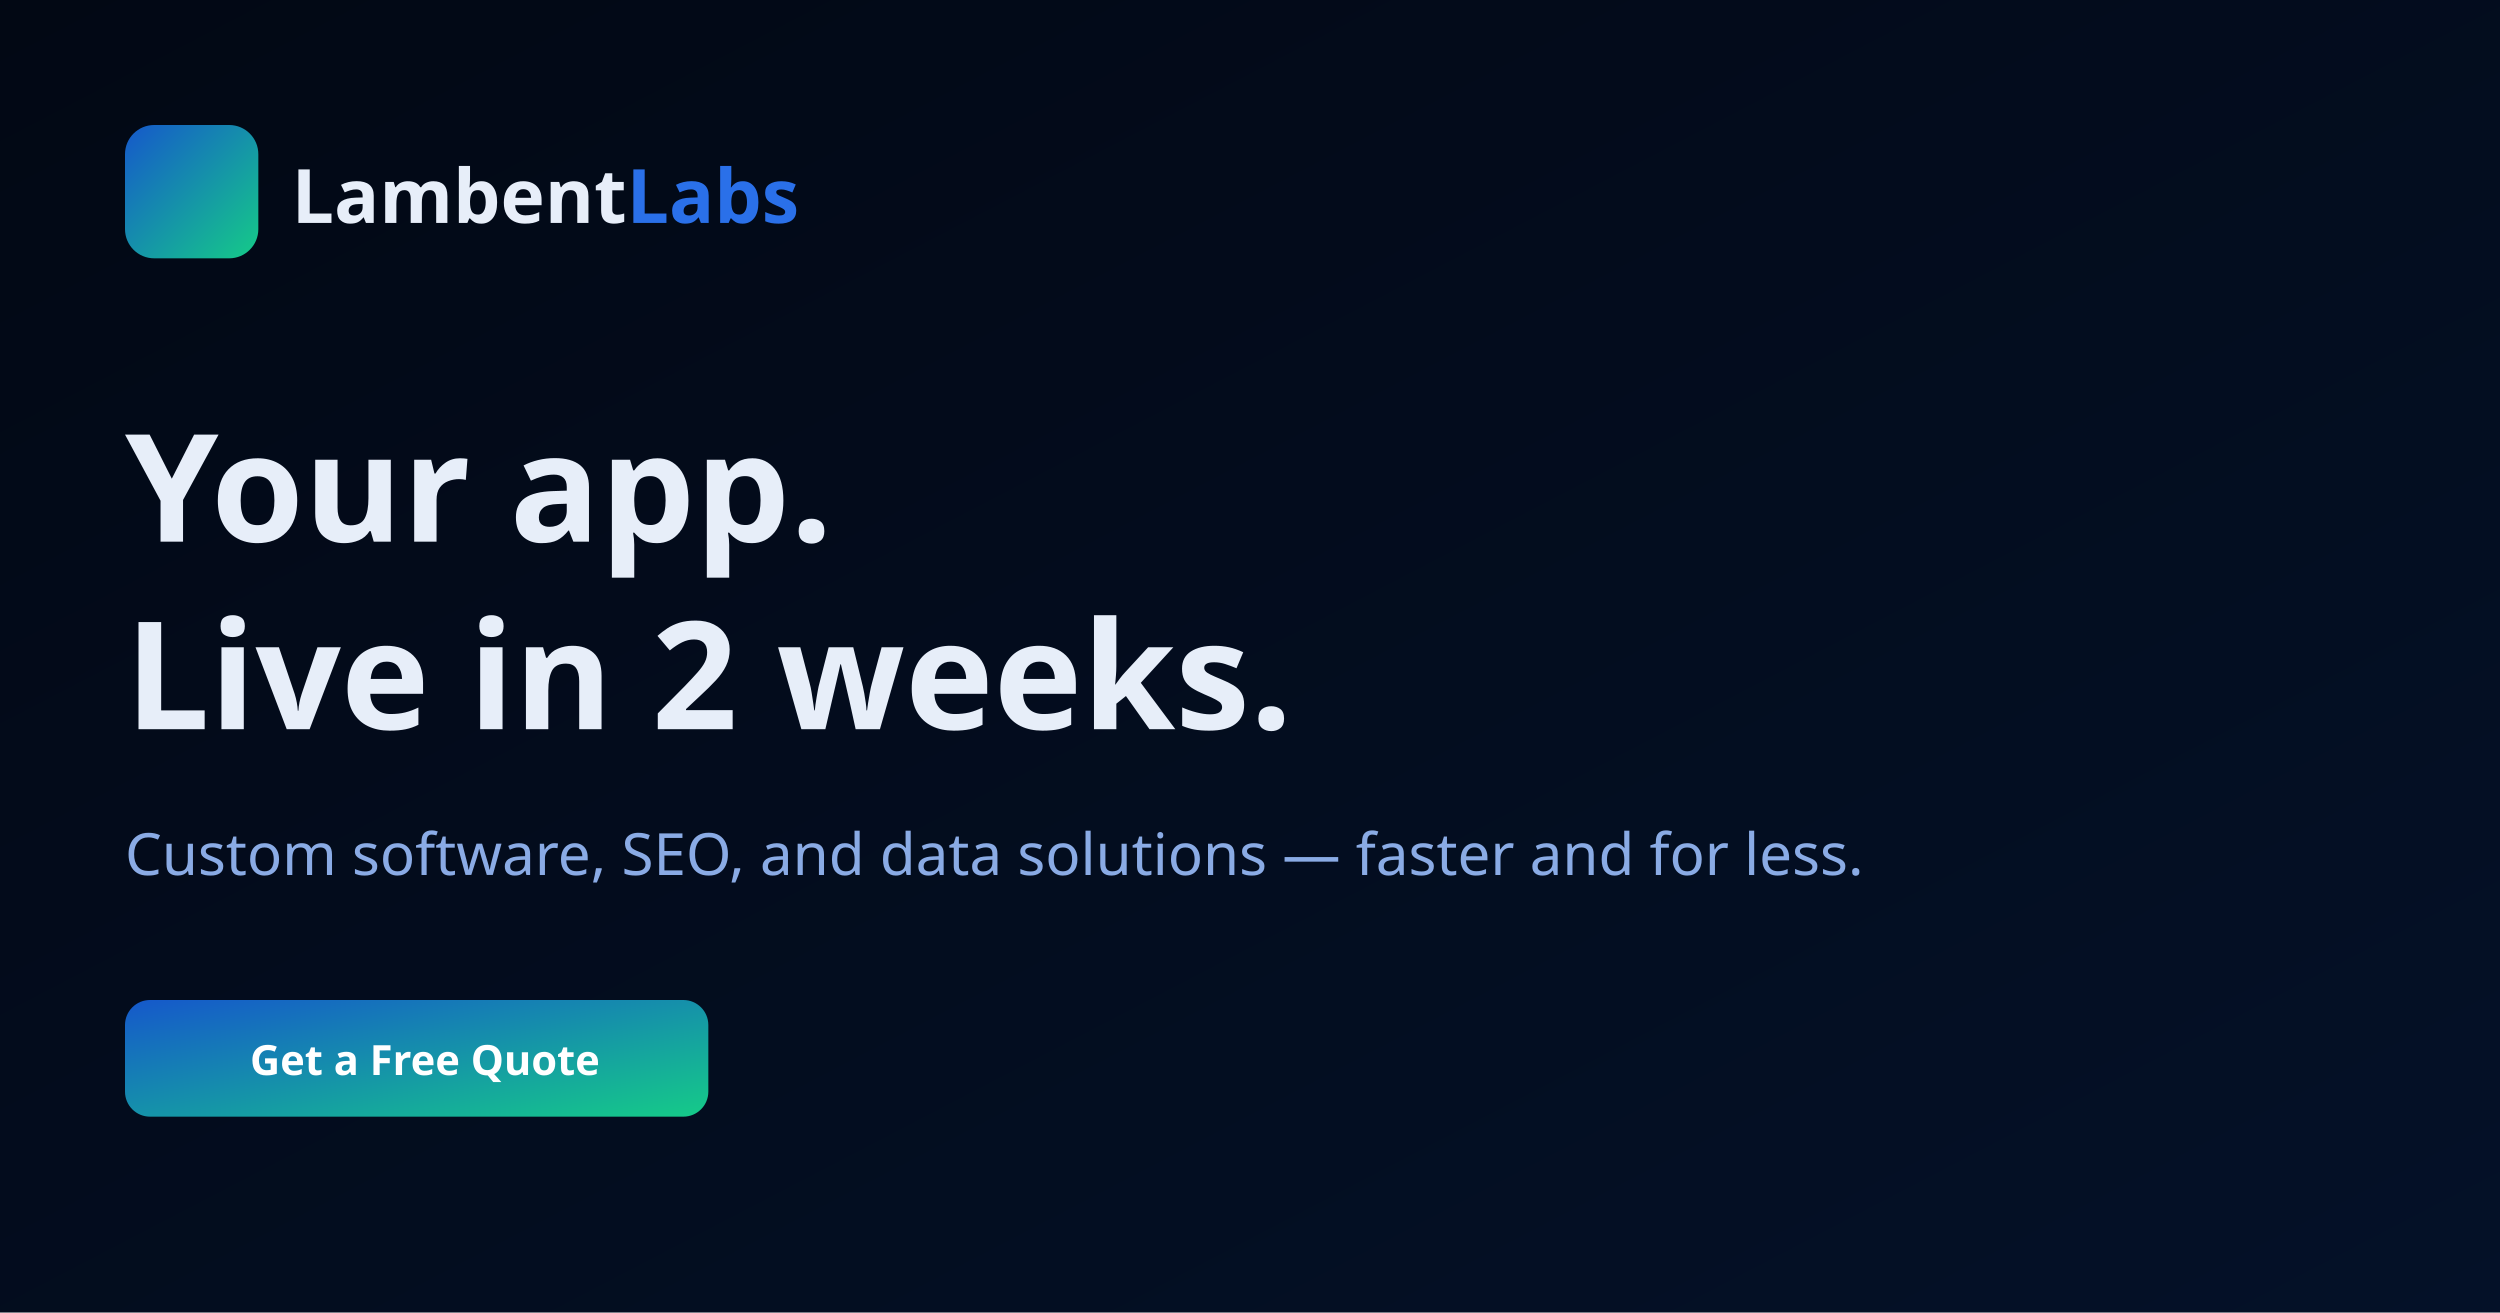
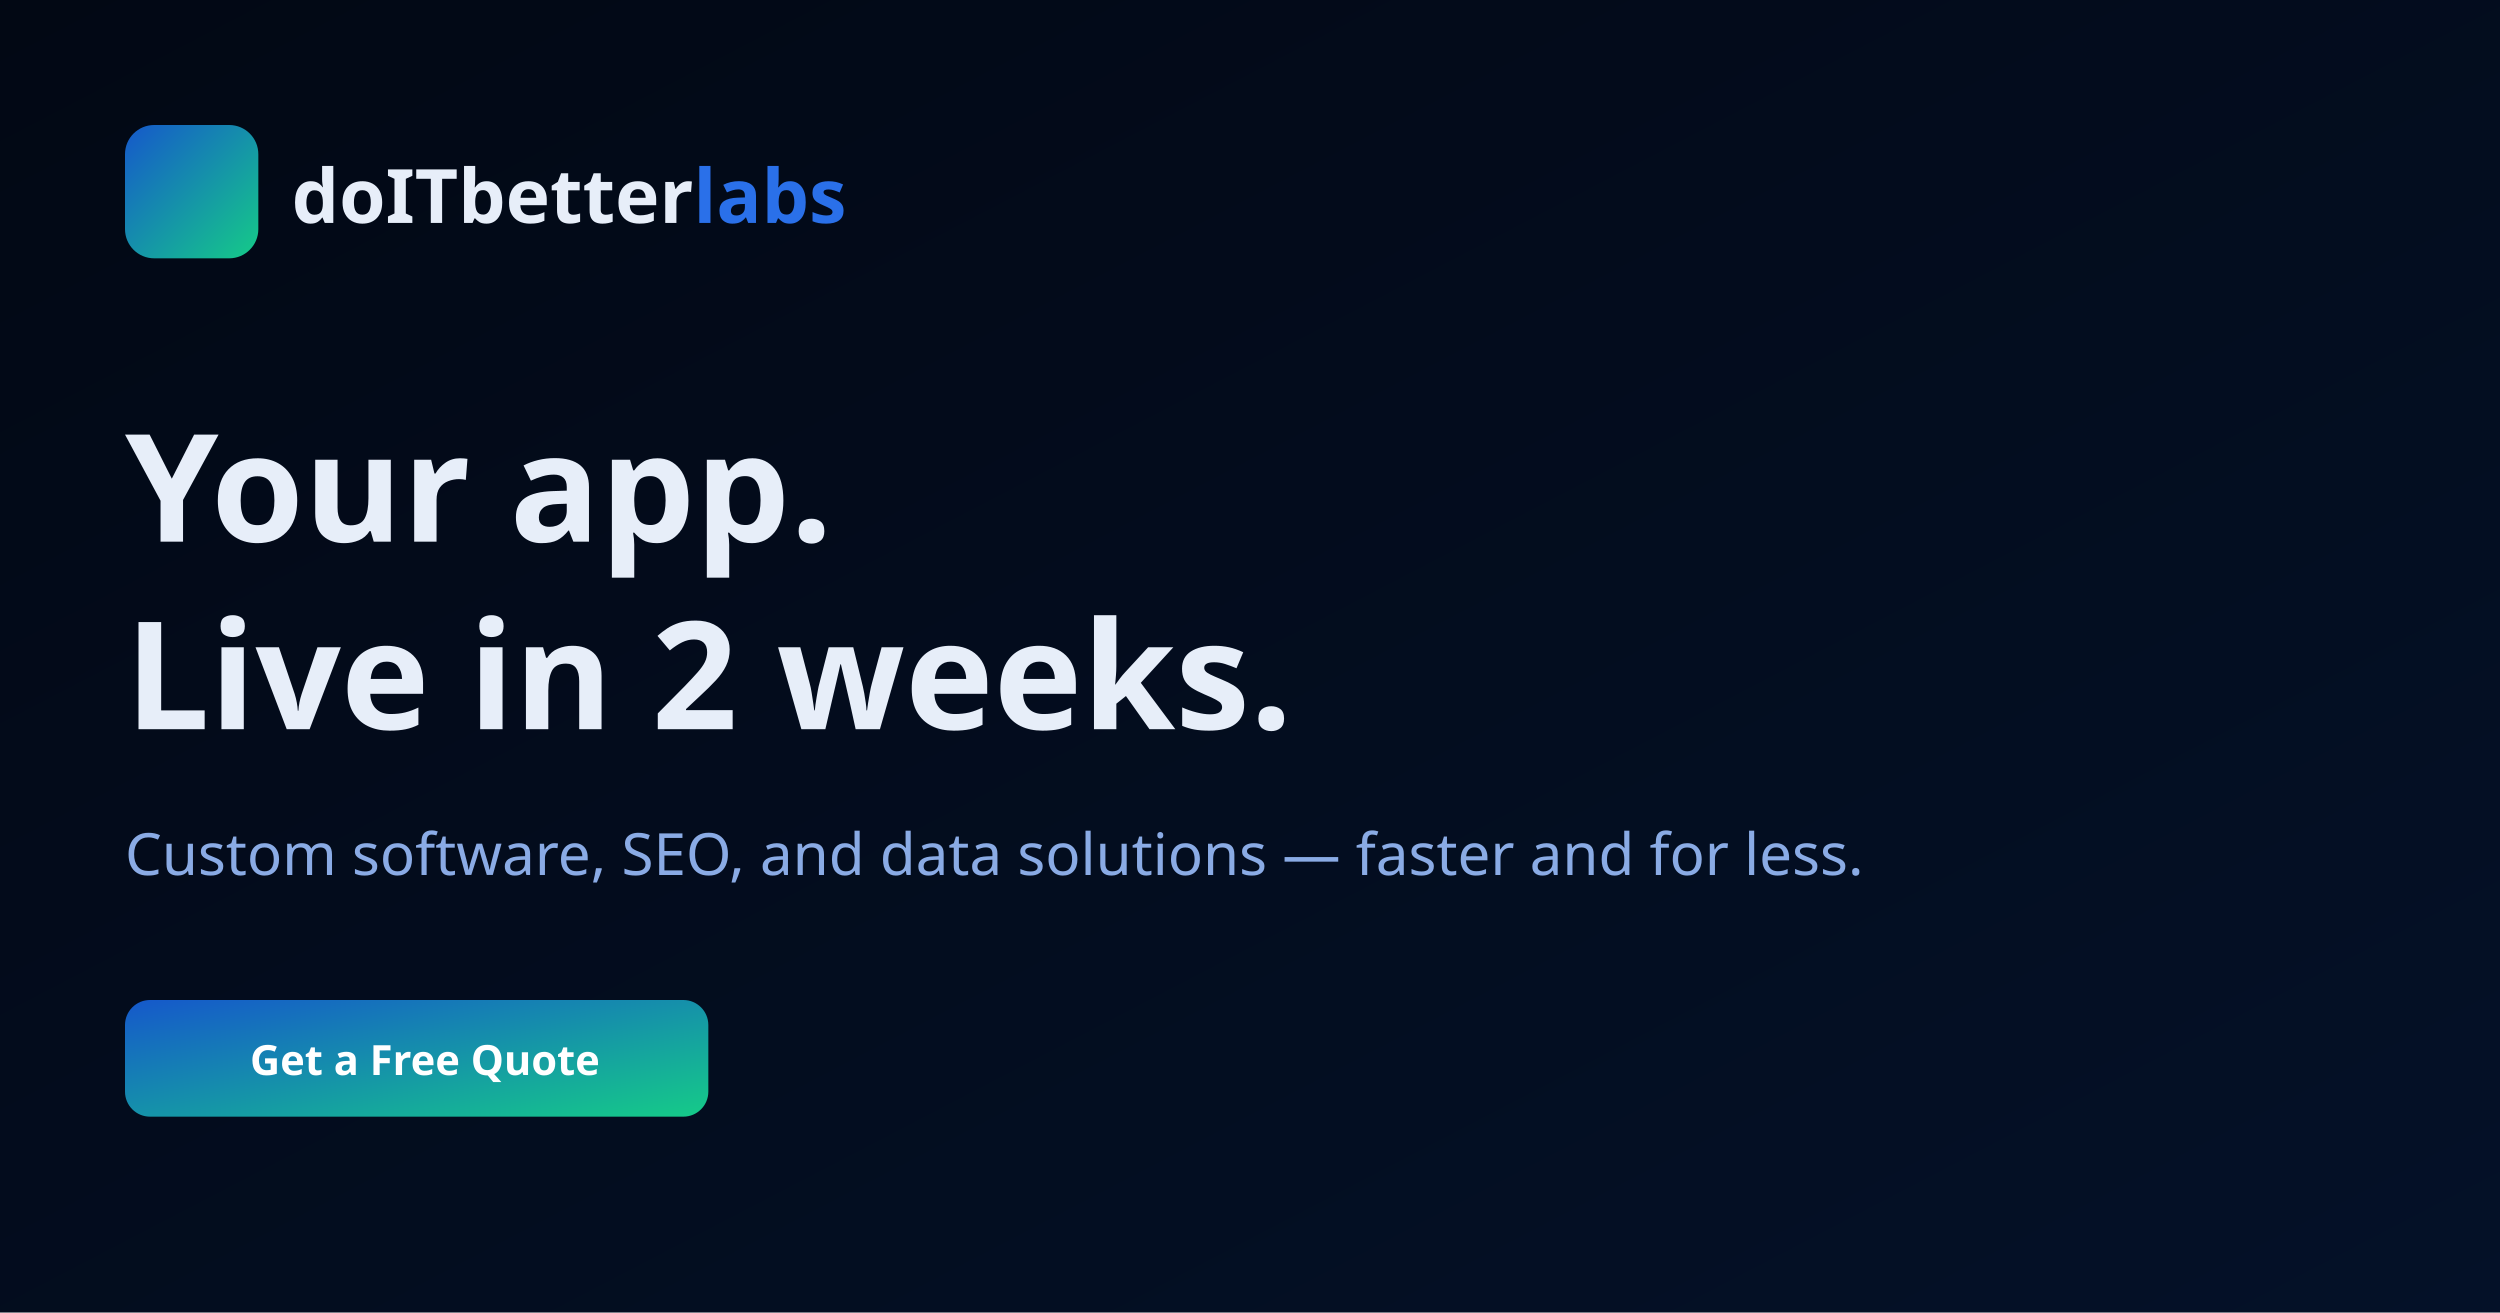
<svg xmlns="http://www.w3.org/2000/svg" width="1200" height="630">
  <defs>
    <linearGradient id="bg" x1="0%" y1="0%" x2="100%" y2="100%">
      <stop offset="0%" style="stop-color:#020814" />
      <stop offset="100%" style="stop-color:#041128" />
    </linearGradient>
    <linearGradient id="accent" x1="0%" y1="0%" x2="100%" y2="100%">
      <stop offset="0%" style="stop-color:#1558CB" />
      <stop offset="100%" style="stop-color:#15CB88" />
    </linearGradient>
  </defs>
  <rect width="1200" height="630" fill="url(#bg)" />
  <rect x="60" y="60" width="64" height="64" rx="14" fill="url(#accent)" />
-   <text x="140" y="107" font-family="sans-serif" font-weight="700" font-size="36" fill="#E7EEF9">Lambent<tspan fill="#2A70E9">Labs</tspan>
+   <text x="140" y="107" font-family="sans-serif" font-weight="700" font-size="36" fill="#E7EEF9">doITbetter<tspan fill="#2A70E9"> labs</tspan>
  </text>
  <text x="60" y="260" font-family="sans-serif" font-weight="800" font-size="72" fill="#E7EEF9">Your app.</text>
  <text x="60" y="350" font-family="sans-serif" font-weight="800" font-size="72" fill="#E7EEF9">Live in 2 weeks.</text>
  <text x="60" y="420" font-family="sans-serif" font-weight="400" font-size="28" fill="#8AABE5">Custom software, SEO, and data solutions — faster and for less.</text>
  <rect x="60" y="480" width="280" height="56" rx="12" fill="url(#accent)" />
  <text x="120" y="516" font-family="sans-serif" font-weight="600" font-size="20" fill="white">Get a Free Quote</text>
</svg>
